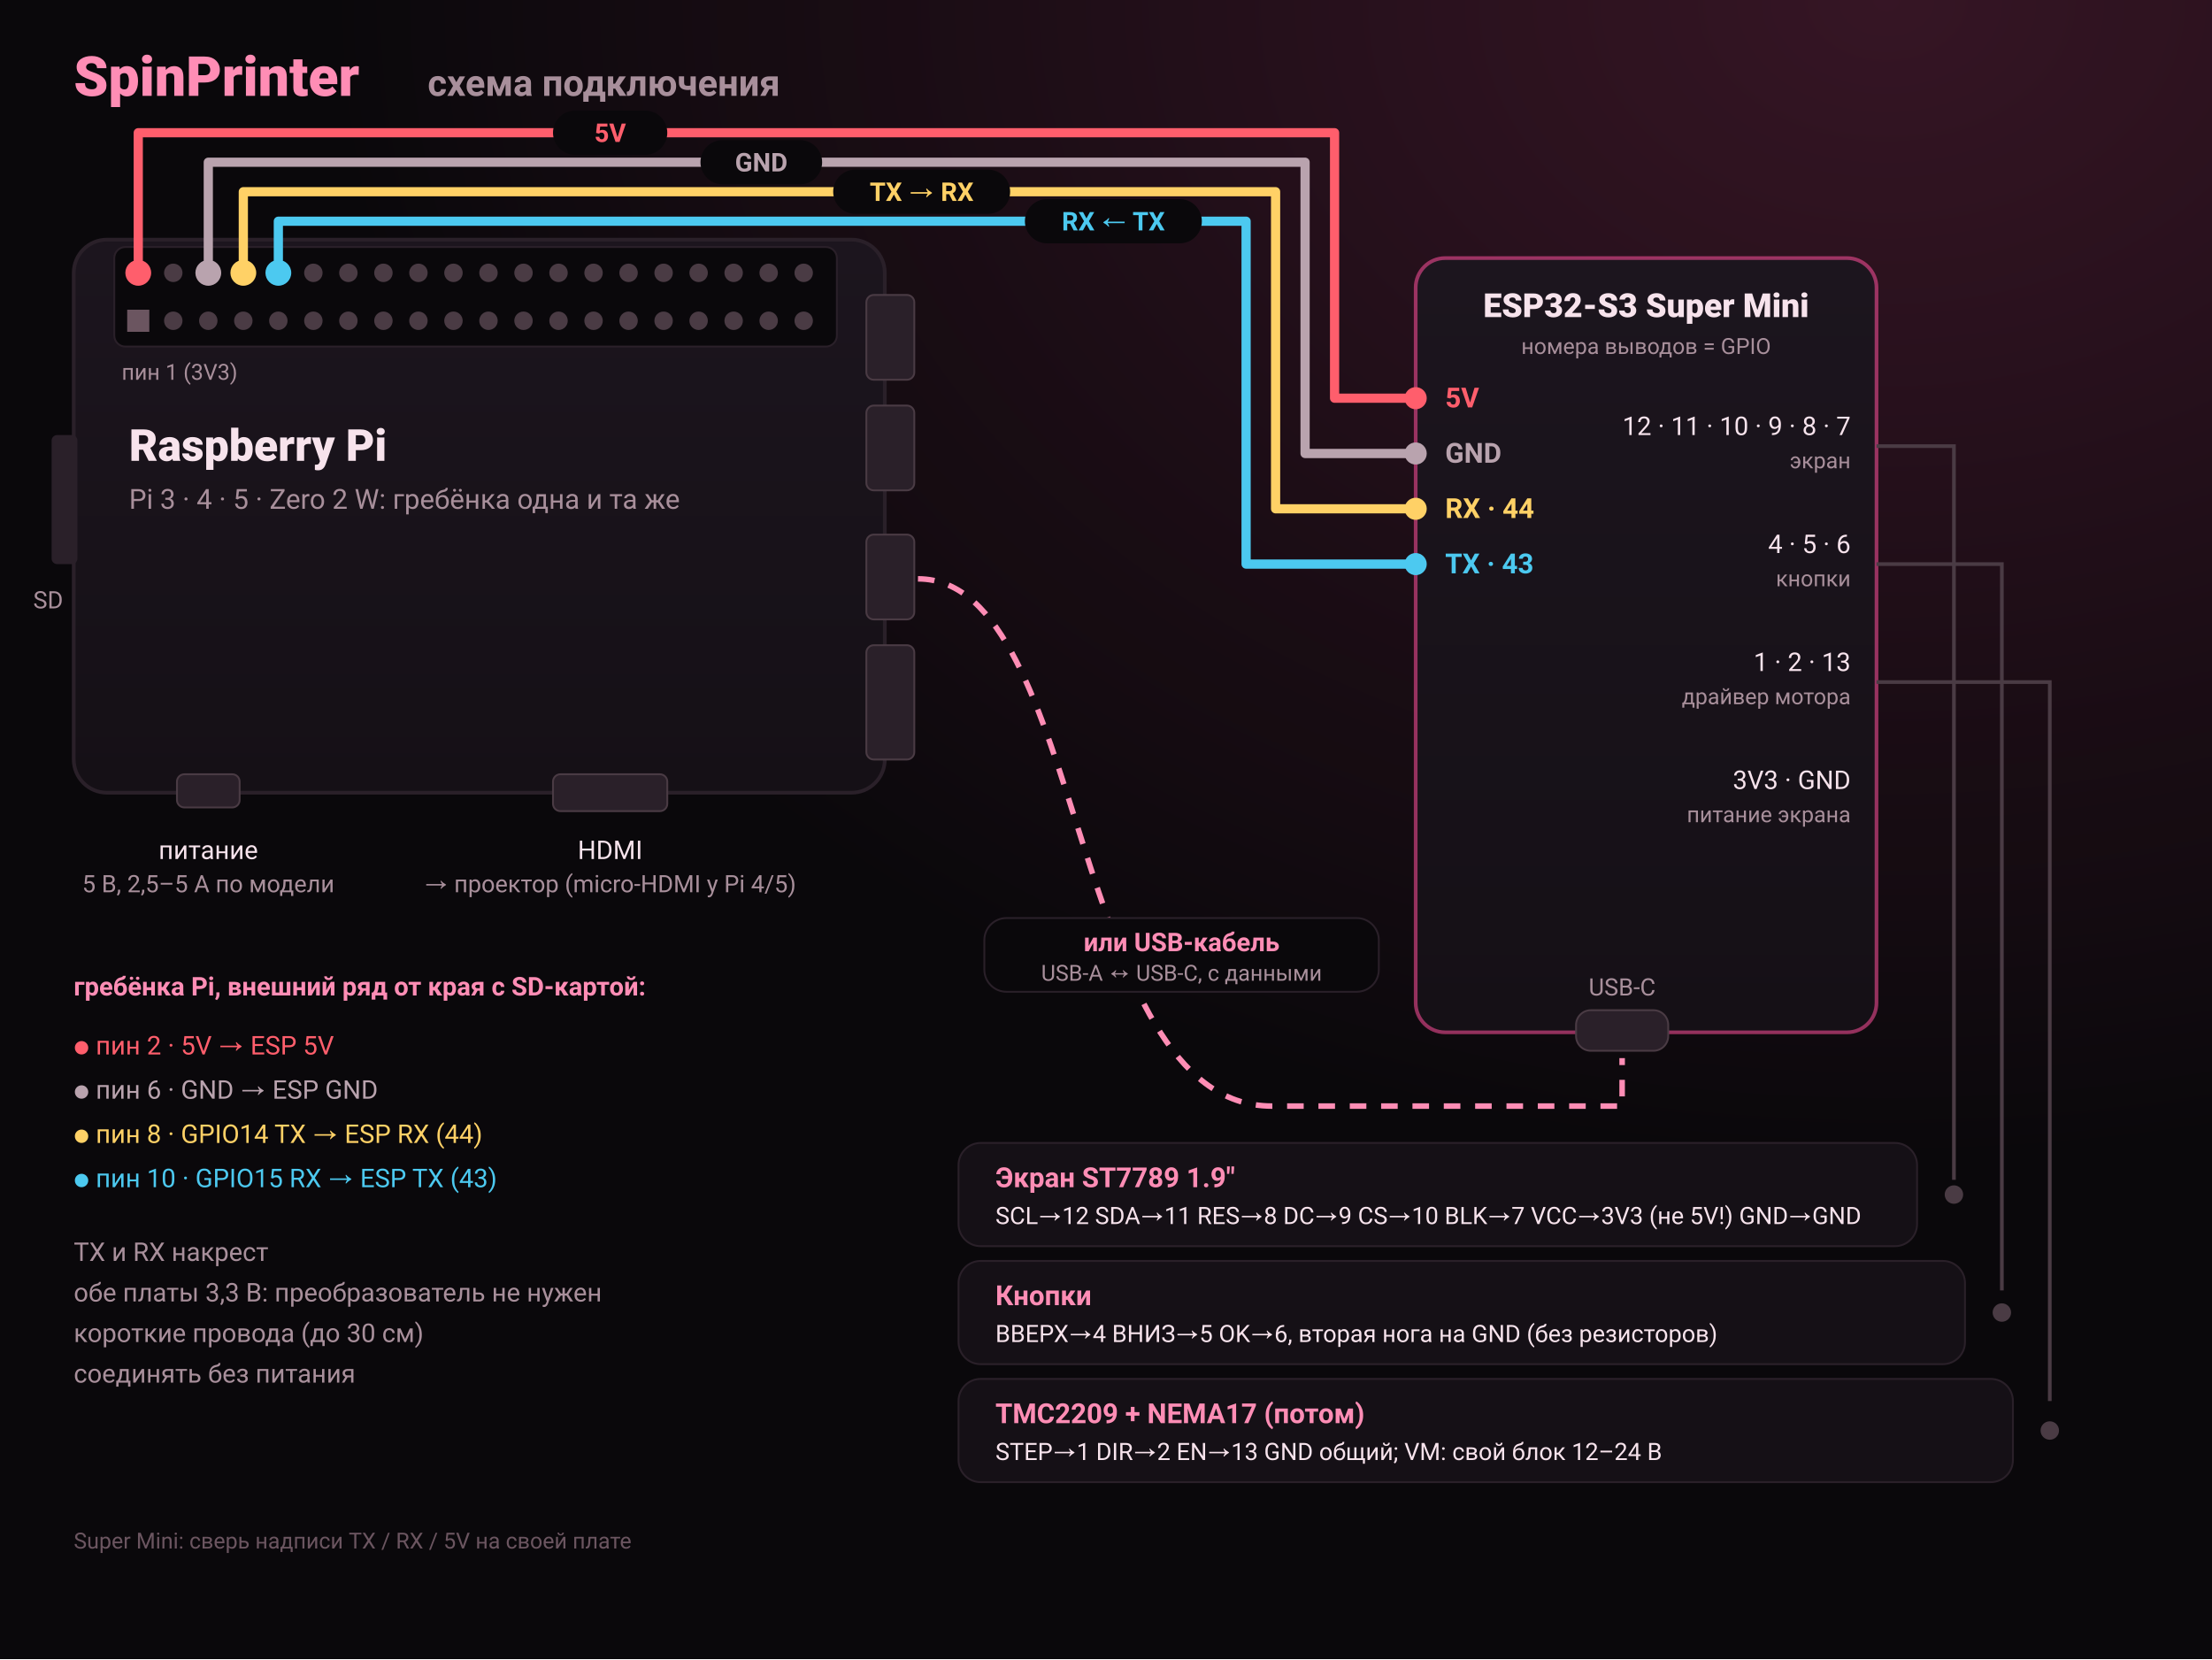
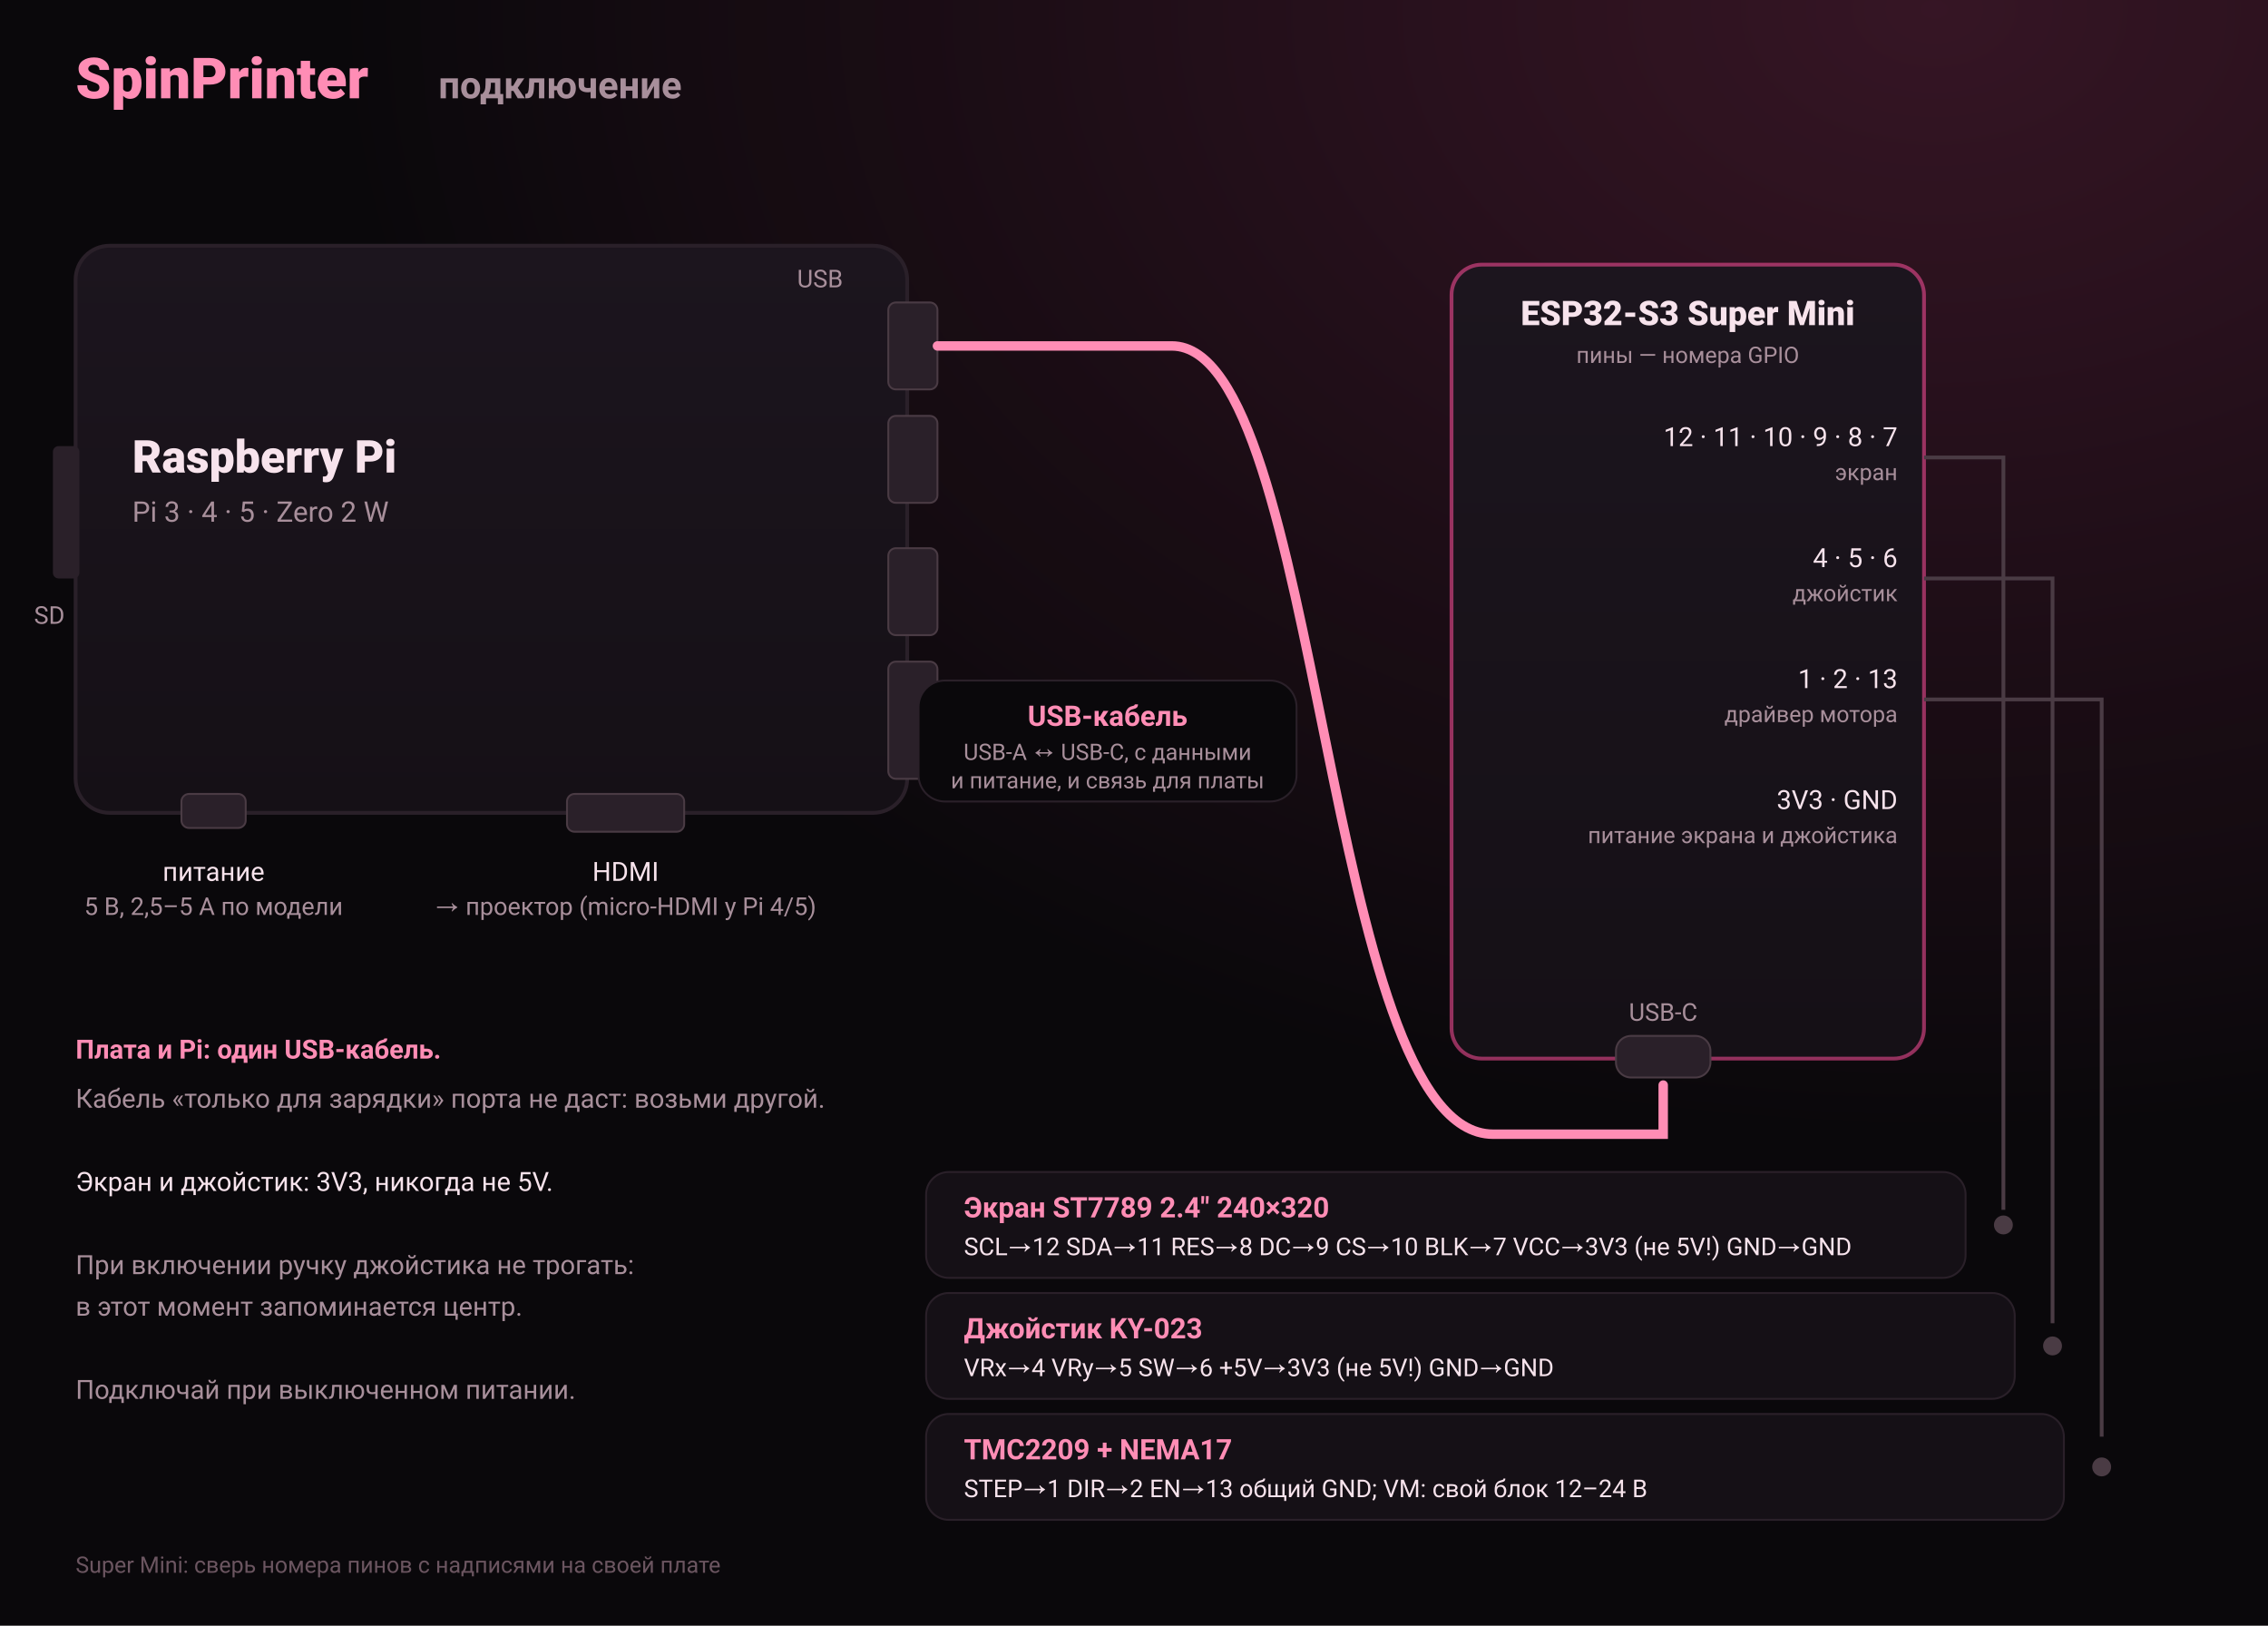
- <svg xmlns="http://www.w3.org/2000/svg" viewBox="0 0 1200 900" width="1200" height="900" font-family="Onest, 'Segoe UI', Roboto, Helvetica, Arial, sans-serif">
+ <svg xmlns="http://www.w3.org/2000/svg" viewBox="0 0 1200 860" width="1200" height="860" font-family="Onest, 'Segoe UI', Roboto, Helvetica, Arial, sans-serif">
  <defs>
    <radialGradient id="glow" cx="85%" cy="0%" r="70%">
      <stop offset="0" stop-color="#ff4f9a" stop-opacity=".18" />
      <stop offset="1" stop-color="#ff4f9a" stop-opacity="0" />
    </radialGradient>
    <linearGradient id="board" x1="0" y1="0" x2="0" y2="1">
      <stop offset="0" stop-color="#1c151e" />
      <stop offset="1" stop-color="#151016" />
    </linearGradient>
  </defs>
-   <rect width="1200" height="900" fill="#0a080b" />
-   <rect width="1200" height="900" fill="url(#glow)" />
+   <rect width="1200" height="860" fill="#0a080b" />
+   <rect width="1200" height="860" fill="url(#glow)" />
  <text x="40" y="52" font-size="30" font-weight="800" fill="#ff8db5">SpinPrinter</text>
-   <text x="232" y="52" font-size="20" font-weight="600" fill="#a88f9b">схема подключения</text>
+   <text x="232" y="52" font-size="20" font-weight="600" fill="#a88f9b">подключение</text>
  <rect x="40" y="130" width="440" height="300" rx="18" fill="url(#board)" stroke="#2a2029" stroke-width="2" />
  <text x="70" y="250" font-size="24" font-weight="800" fill="#f7e3ec">Raspberry Pi</text>
-   <text x="70" y="276" font-size="15" fill="#a88f9b">Pi 3 · 4 · 5 · Zero 2 W: гребёнка одна и та же</text>
+   <text x="70" y="276" font-size="15" fill="#a88f9b">Pi 3 · 4 · 5 · Zero 2 W</text>
  <rect x="28" y="236" width="14" height="70" rx="3" fill="#2a2029" />
-   <text x="18" y="330" font-size="13" fill="#a88f9b" text-anchor="start">SD</text>
+   <text x="18" y="330" font-size="13" fill="#a88f9b">SD</text>
  <g fill="#2a2029" stroke="#4a3b44">
    <rect x="470" y="160" width="26" height="46" rx="4" />
    <rect x="470" y="220" width="26" height="46" rx="4" />
    <rect x="470" y="290" width="26" height="46" rx="4" />
    <rect x="470" y="350" width="26" height="62" rx="4" />
  </g>
  <text x="446" y="152" font-size="13" fill="#a88f9b" text-anchor="end">USB</text>
  <rect x="96" y="420" width="34" height="18" rx="4" fill="#2a2029" stroke="#4a3b44" />
  <rect x="300" y="420" width="62" height="20" rx="4" fill="#2a2029" stroke="#4a3b44" />
  <text x="113" y="466" font-size="14" fill="#f7e3ec" text-anchor="middle">питание</text>
  <text x="113" y="484" font-size="13" fill="#a88f9b" text-anchor="middle">5 В, 2,5–5 А по модели</text>
  <text x="331" y="466" font-size="14" fill="#f7e3ec" text-anchor="middle">HDMI</text>
  <text x="331" y="484" font-size="13" fill="#a88f9b" text-anchor="middle">→ проектор (micro-HDMI у Pi 4/5)</text>
-   <rect x="62" y="134" width="392" height="54" rx="6" fill="#0a080b" stroke="#2a2029" />
-   <rect x="69" y="168" width="12" height="12" fill="#6b5560" />
-   <circle cx="75" cy="148" r="7" fill="#ff5e6c" />
-   <circle cx="94" cy="174" r="5" fill="#4a3b44" />
-   <circle cx="94" cy="148" r="5" fill="#4a3b44" />
-   <circle cx="113" cy="174" r="5" fill="#4a3b44" />
-   <circle cx="113" cy="148" r="7" fill="#b9a3ae" />
-   <circle cx="132" cy="174" r="5" fill="#4a3b44" />
-   <circle cx="132" cy="148" r="7" fill="#ffd166" />
-   <circle cx="151" cy="174" r="5" fill="#4a3b44" />
-   <circle cx="151" cy="148" r="7" fill="#4cc9f0" />
-   <circle cx="170" cy="174" r="5" fill="#4a3b44" />
-   <circle cx="170" cy="148" r="5" fill="#4a3b44" />
-   <circle cx="189" cy="174" r="5" fill="#4a3b44" />
-   <circle cx="189" cy="148" r="5" fill="#4a3b44" />
-   <circle cx="208" cy="174" r="5" fill="#4a3b44" />
-   <circle cx="208" cy="148" r="5" fill="#4a3b44" />
-   <circle cx="227" cy="174" r="5" fill="#4a3b44" />
-   <circle cx="227" cy="148" r="5" fill="#4a3b44" />
-   <circle cx="246" cy="174" r="5" fill="#4a3b44" />
-   <circle cx="246" cy="148" r="5" fill="#4a3b44" />
-   <circle cx="265" cy="174" r="5" fill="#4a3b44" />
-   <circle cx="265" cy="148" r="5" fill="#4a3b44" />
-   <circle cx="284" cy="174" r="5" fill="#4a3b44" />
-   <circle cx="284" cy="148" r="5" fill="#4a3b44" />
-   <circle cx="303" cy="174" r="5" fill="#4a3b44" />
-   <circle cx="303" cy="148" r="5" fill="#4a3b44" />
-   <circle cx="322" cy="174" r="5" fill="#4a3b44" />
-   <circle cx="322" cy="148" r="5" fill="#4a3b44" />
-   <circle cx="341" cy="174" r="5" fill="#4a3b44" />
-   <circle cx="341" cy="148" r="5" fill="#4a3b44" />
-   <circle cx="360" cy="174" r="5" fill="#4a3b44" />
-   <circle cx="360" cy="148" r="5" fill="#4a3b44" />
-   <circle cx="379" cy="174" r="5" fill="#4a3b44" />
-   <circle cx="379" cy="148" r="5" fill="#4a3b44" />
-   <circle cx="398" cy="174" r="5" fill="#4a3b44" />
-   <circle cx="398" cy="148" r="5" fill="#4a3b44" />
-   <circle cx="417" cy="174" r="5" fill="#4a3b44" />
-   <circle cx="417" cy="148" r="5" fill="#4a3b44" />
-   <circle cx="436" cy="174" r="5" fill="#4a3b44" />
-   <circle cx="436" cy="148" r="5" fill="#4a3b44" />
-   <text x="66" y="206" font-size="12" fill="#a88f9b">пин 1 (3V3)</text>
-   <g fill="none" stroke-width="5" stroke-linecap="round" stroke-linejoin="round">
-     <path d="M75 141 V72 H724 V216 H768" stroke="#ff5e6c" />
-     <path d="M113 141 V88 H708 V246 H768" stroke="#b9a3ae" />
-     <path d="M132 141 V104 H692 V276 H768" stroke="#ffd166" />
-     <path d="M151 141 V120 H676 V306 H768" stroke="#4cc9f0" />
-   </g>
-   <g font-size="14" font-weight="700">
-     <rect x="300" y="60" width="62" height="24" rx="12" fill="#0a080b" />
-     <text x="331" y="77" fill="#ff5e6c" text-anchor="middle">5V</text>
-     <rect x="380" y="76" width="66" height="24" rx="12" fill="#0a080b" />
-     <text x="413" y="93" fill="#b9a3ae" text-anchor="middle">GND</text>
-     <rect x="452" y="92" width="96" height="24" rx="12" fill="#0a080b" />
-     <text x="500" y="109" fill="#ffd166" text-anchor="middle">TX → RX</text>
-     <rect x="556" y="108" width="96" height="24" rx="12" fill="#0a080b" />
-     <text x="604" y="125" fill="#4cc9f0" text-anchor="middle">RX ← TX</text>
-   </g>
-   <path d="M498 314 C 590 314, 580 600, 690 600 H880 V574" fill="none" stroke="#ff8db5" stroke-width="3" stroke-dasharray="9 8" />
-   <rect x="534" y="498" width="214" height="40" rx="12" fill="#0a080b" stroke="#2a2029" />
-   <text x="641" y="516" font-size="14" font-weight="700" fill="#ff8db5" text-anchor="middle">или USB-кабель</text>
-   <text x="641" y="532" font-size="12" fill="#a88f9b" text-anchor="middle">USB-A ↔ USB-C, с данными</text>
+   <path d="M496 183 H620 C 700 183, 700 600, 790 600 H880 V574" fill="none" stroke="#ff8db5" stroke-width="5" stroke-linecap="round" />
+   <rect x="486" y="360" width="200" height="64" rx="14" fill="#0a080b" stroke="#2a2029" />
+   <text x="586" y="384" font-size="15" font-weight="700" fill="#ff8db5" text-anchor="middle">USB-кабель</text>
+   <text x="586" y="402" font-size="12" fill="#a88f9b" text-anchor="middle">USB-A ↔ USB-C, с данными</text>
+   <text x="586" y="417" font-size="12" fill="#a88f9b" text-anchor="middle">и питание, и связь для платы</text>
  <rect x="768" y="140" width="250" height="420" rx="16" fill="url(#board)" stroke="#ff4f9a" stroke-opacity=".55" stroke-width="2" />
  <rect x="855" y="548" width="50" height="22" rx="8" fill="#2a2029" stroke="#4a3b44" />
  <text x="880" y="540" font-size="13" fill="#a88f9b" text-anchor="middle">USB-C</text>
  <text x="893" y="172" font-size="18" font-weight="800" fill="#f7e3ec" text-anchor="middle">ESP32-S3 Super Mini</text>
-   <text x="893" y="192" font-size="12" fill="#a88f9b" text-anchor="middle">номера выводов = GPIO</text>
-   <g font-size="15" font-weight="700">
-     <circle cx="768" cy="216" r="6" fill="#ff5e6c" />
-     <text x="784" y="221" fill="#ff5e6c">5V</text>
-     <circle cx="768" cy="246" r="6" fill="#b9a3ae" />
-     <text x="784" y="251" fill="#b9a3ae">GND</text>
-     <circle cx="768" cy="276" r="6" fill="#ffd166" />
-     <text x="784" y="281" fill="#ffd166">RX · 44</text>
-     <circle cx="768" cy="306" r="6" fill="#4cc9f0" />
-     <text x="784" y="311" fill="#4cc9f0">TX · 43</text>
-   </g>
+   <text x="893" y="192" font-size="12" fill="#a88f9b" text-anchor="middle">пины — номера GPIO</text>
  <g font-size="14" fill="#f7e3ec">
    <text x="1004" y="236" text-anchor="end">12 · 11 · 10 · 9 · 8 · 7</text>
    <text x="1004" y="254" text-anchor="end" fill="#a88f9b" font-size="12">экран</text>
    <text x="1004" y="300" text-anchor="end">4 · 5 · 6</text>
-     <text x="1004" y="318" text-anchor="end" fill="#a88f9b" font-size="12">кнопки</text>
+     <text x="1004" y="318" text-anchor="end" fill="#a88f9b" font-size="12">джойстик</text>
    <text x="1004" y="364" text-anchor="end">1 · 2 · 13</text>
    <text x="1004" y="382" text-anchor="end" fill="#a88f9b" font-size="12">драйвер мотора</text>
    <text x="1004" y="428" text-anchor="end">3V3 · GND</text>
-     <text x="1004" y="446" text-anchor="end" fill="#a88f9b" font-size="12">питание экрана</text>
+     <text x="1004" y="446" text-anchor="end" fill="#a88f9b" font-size="12">питание экрана и джойстика</text>
  </g>
  <g stroke="#4a3b44" stroke-width="2" fill="none">
    <path d="M1018 242 H1060 V640" />
    <path d="M1018 306 H1086 V700" />
    <path d="M1018 370 H1112 V760" />
  </g>
  <g>
-     <rect x="520" y="620" width="520" height="56" rx="12" fill="#151016" stroke="#2a2029" />
-     <text x="540" y="644" font-size="15" font-weight="700" fill="#ff8db5">Экран ST7789 1.9″</text>
-     <text x="540" y="664" font-size="13" fill="#f7e3ec">SCL→12  SDA→11  RES→8  DC→9  CS→10  BLK→7  VCC→3V3 (не 5V!)  GND→GND</text>
+     <rect x="490" y="620" width="550" height="56" rx="12" fill="#151016" stroke="#2a2029" />
+     <text x="510" y="644" font-size="15" font-weight="700" fill="#ff8db5">Экран ST7789 2.4″ 240×320</text>
+     <text x="510" y="664" font-size="13" fill="#f7e3ec">SCL→12  SDA→11  RES→8  DC→9  CS→10  BLK→7  VCC→3V3 (не 5V!)  GND→GND</text>
    <circle cx="1060" cy="648" r="5" fill="#4a3b44" />
-     <rect x="520" y="684" width="546" height="56" rx="12" fill="#151016" stroke="#2a2029" />
-     <text x="540" y="708" font-size="15" font-weight="700" fill="#ff8db5">Кнопки</text>
-     <text x="540" y="728" font-size="13" fill="#f7e3ec">ВВЕРХ→4  ВНИЗ→5  OK→6, вторая нога на GND (без резисторов)</text>
+     <rect x="490" y="684" width="576" height="56" rx="12" fill="#151016" stroke="#2a2029" />
+     <text x="510" y="708" font-size="15" font-weight="700" fill="#ff8db5">Джойстик KY-023</text>
+     <text x="510" y="728" font-size="13" fill="#f7e3ec">VRx→4  VRy→5  SW→6  +5V→3V3 (не 5V!)  GND→GND</text>
    <circle cx="1086" cy="712" r="5" fill="#4a3b44" />
-     <rect x="520" y="748" width="572" height="56" rx="12" fill="#151016" stroke="#2a2029" />
-     <text x="540" y="772" font-size="15" font-weight="700" fill="#ff8db5">TMC2209 + NEMA17 (потом)</text>
-     <text x="540" y="792" font-size="13" fill="#f7e3ec">STEP→1  DIR→2  EN→13  GND общий;  VM: свой блок 12–24 В</text>
+     <rect x="490" y="748" width="602" height="56" rx="12" fill="#151016" stroke="#2a2029" />
+     <text x="510" y="772" font-size="15" font-weight="700" fill="#ff8db5">TMC2209 + NEMA17</text>
+     <text x="510" y="792" font-size="13" fill="#f7e3ec">STEP→1  DIR→2  EN→13  общий GND;  VM: свой блок 12–24 В</text>
    <circle cx="1112" cy="776" r="5" fill="#4a3b44" />
  </g>
  <g font-size="14">
-     <text x="40" y="540" font-weight="700" fill="#ff8db5">гребёнка Pi, внешний ряд от края с SD-картой:</text>
-     <text x="40" y="572" fill="#ff5e6c">● пин 2 · 5V → ESP 5V</text>
-     <text x="40" y="596" fill="#b9a3ae">● пин 6 · GND → ESP GND</text>
-     <text x="40" y="620" fill="#ffd166">● пин 8 · GPIO14 TX → ESP RX (44)</text>
-     <text x="40" y="644" fill="#4cc9f0">● пин 10 · GPIO15 RX → ESP TX (43)</text>
-     <text x="40" y="684" fill="#a88f9b">TX и RX накрест</text>
-     <text x="40" y="706" fill="#a88f9b">обе платы 3,3 В: преобразователь не нужен</text>
-     <text x="40" y="728" fill="#a88f9b">короткие провода (до 30 см)</text>
-     <text x="40" y="750" fill="#a88f9b">соединять без питания</text>
-     <text x="40" y="840" fill="#6b5560" font-size="12">Super Mini: сверь надписи TX / RX / 5V на своей плате</text>
+     <text x="40" y="560" font-weight="700" fill="#ff8db5">Плата и Pi: один USB-кабель.</text>
+     <text x="40" y="586" fill="#a88f9b">Кабель «только для зарядки» порта не даст: возьми другой.</text>
+     <text x="40" y="630" fill="#f7e3ec">Экран и джойстик: 3V3, никогда не 5V.</text>
+     <text x="40" y="674" fill="#a88f9b">При включении ручку джойстика не трогать:</text>
+     <text x="40" y="696" fill="#a88f9b">в этот момент запоминается центр.</text>
+     <text x="40" y="740" fill="#a88f9b">Подключай при выключенном питании.</text>
+     <text x="40" y="832" fill="#6b5560" font-size="12">Super Mini: сверь номера пинов с надписями на своей плате</text>
  </g>
</svg>
